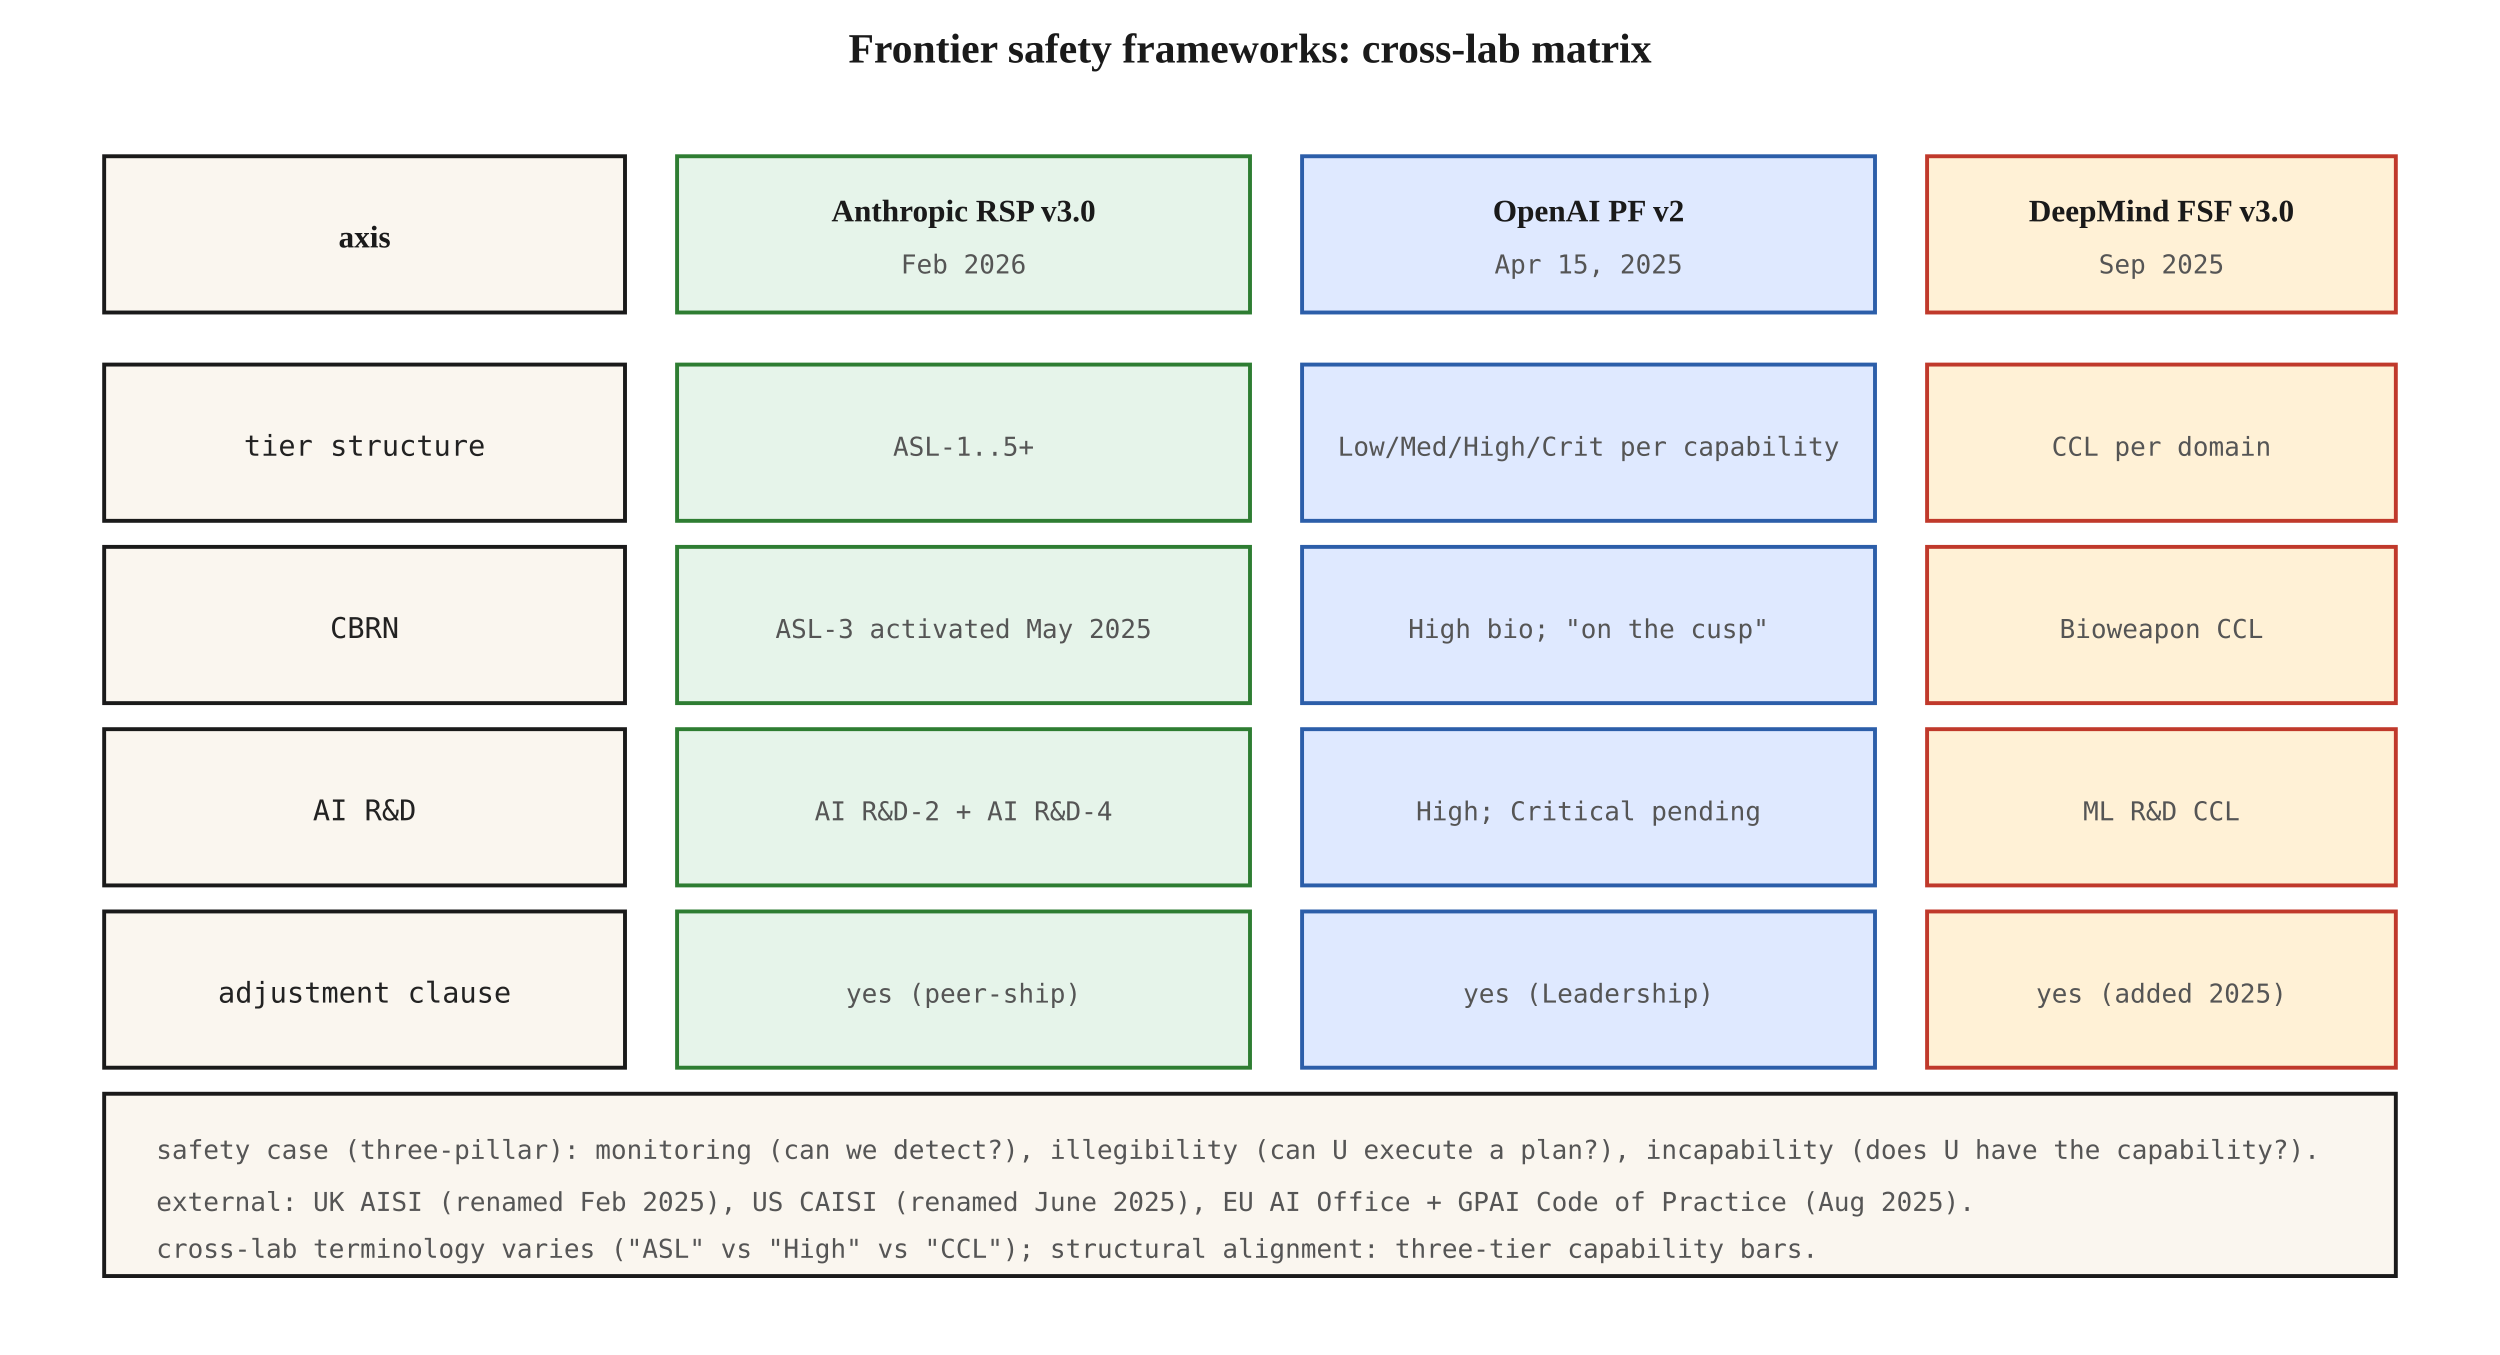
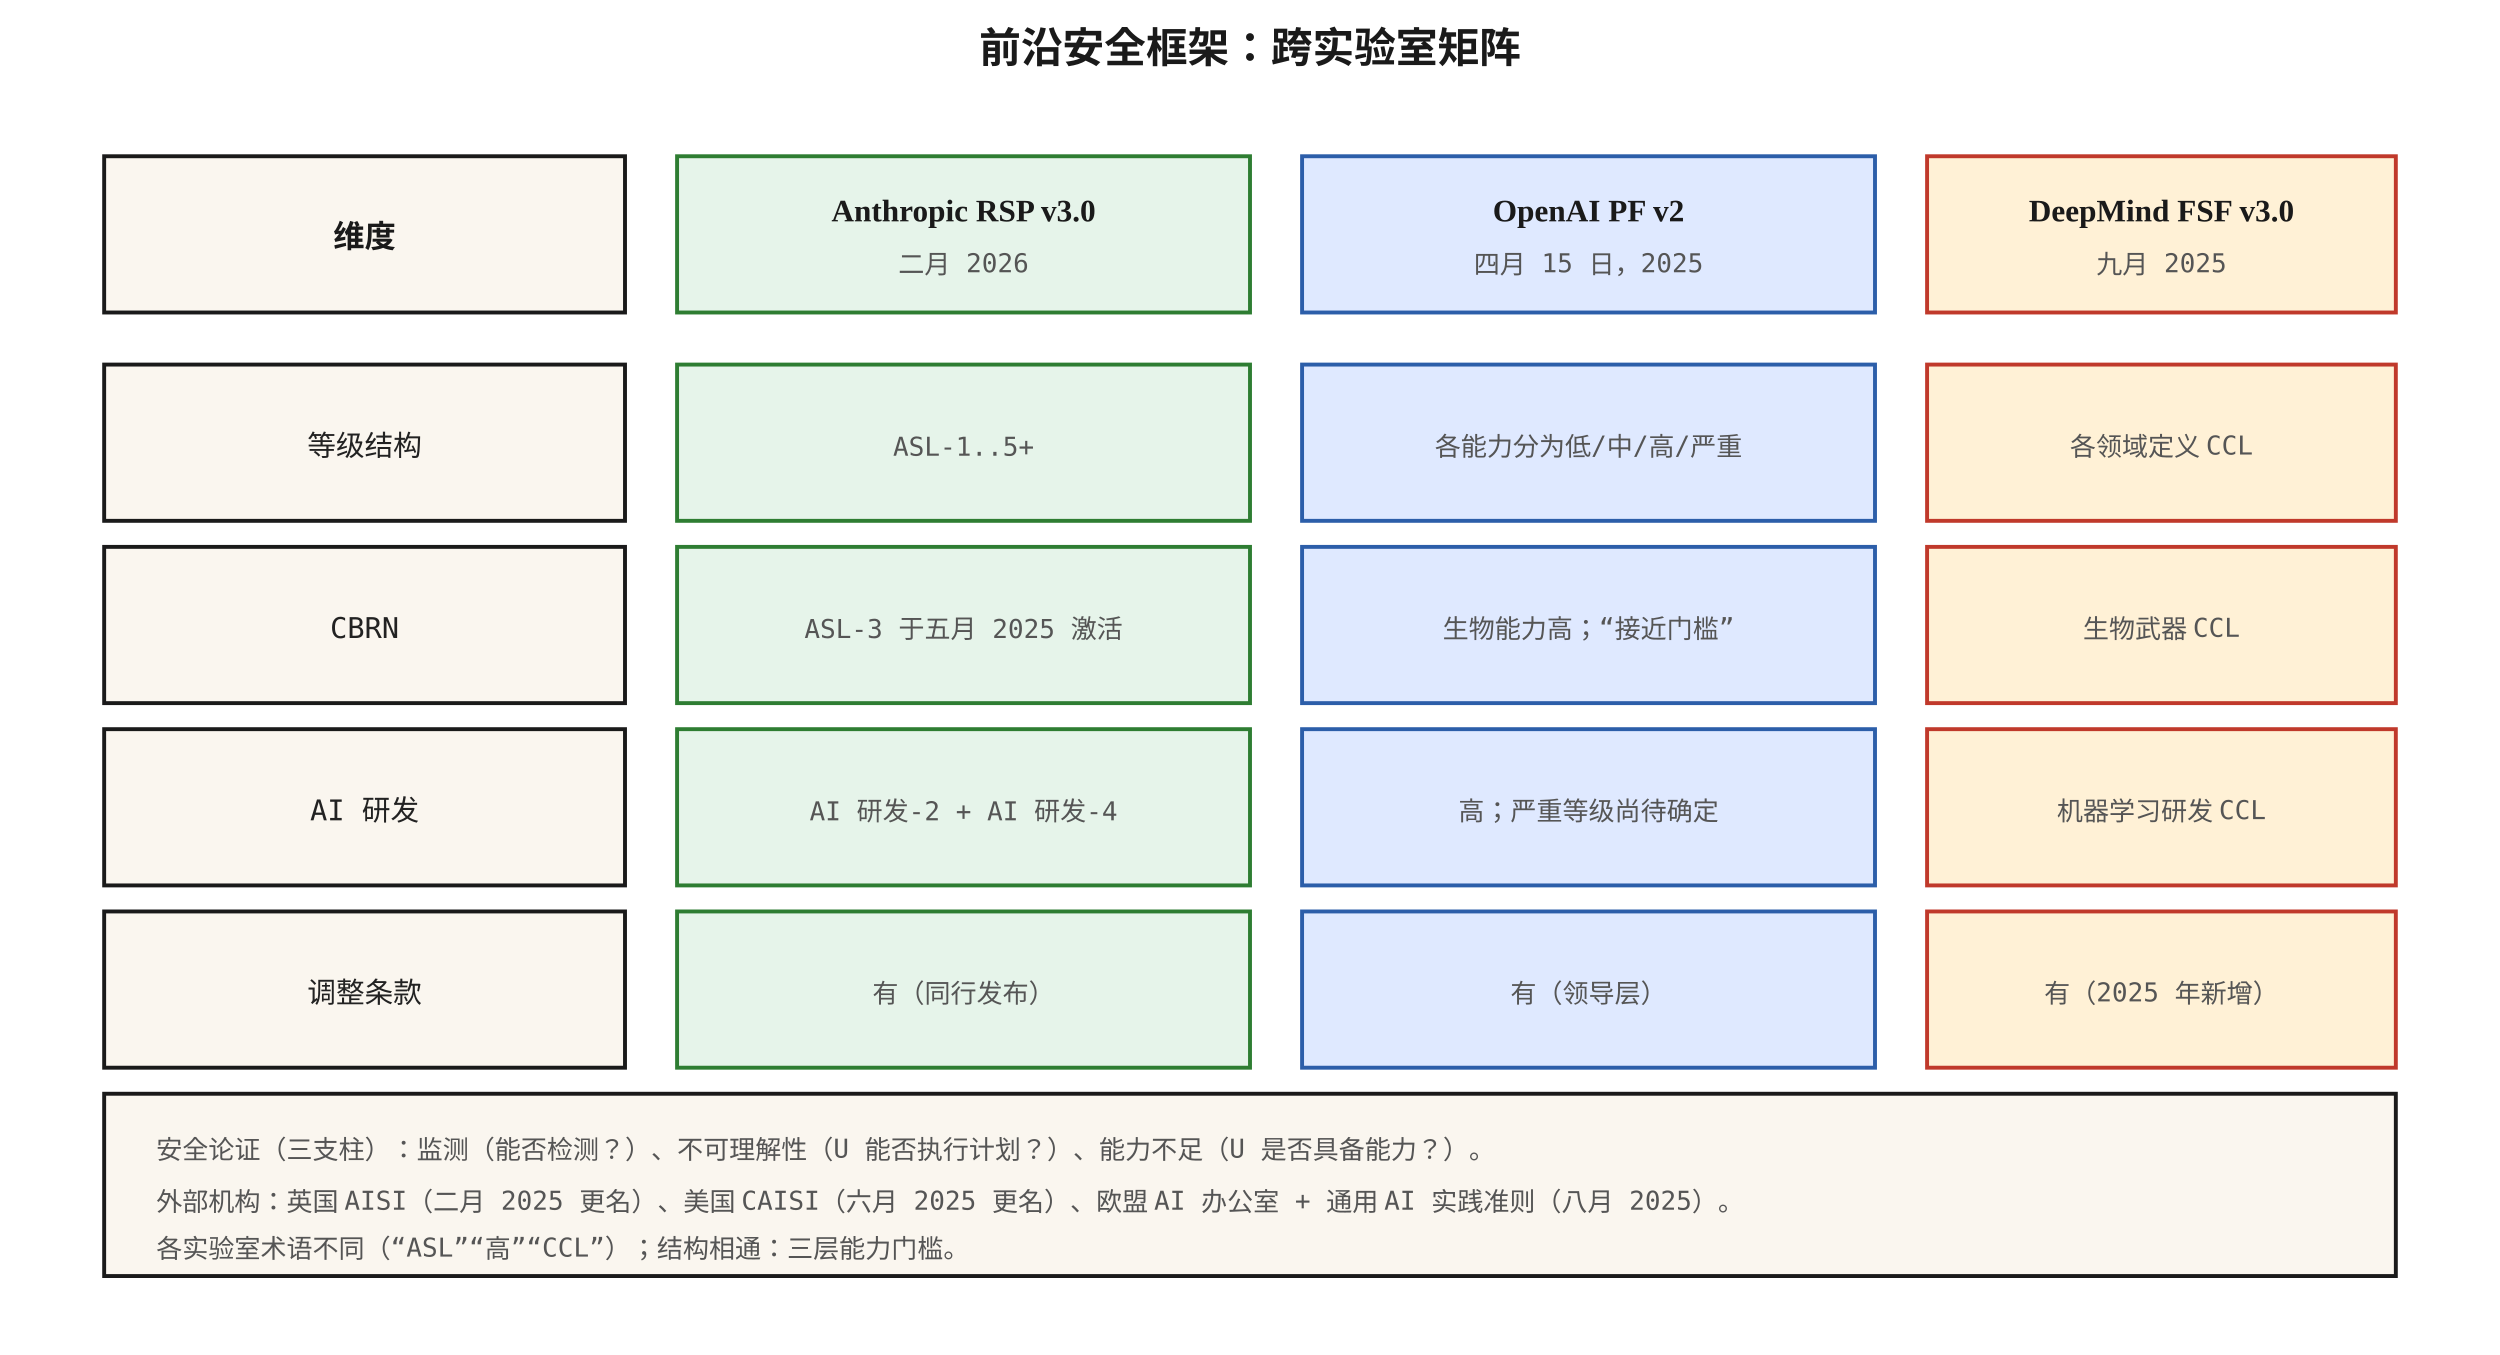
<svg xmlns="http://www.w3.org/2000/svg" viewBox="0 0 960 520" font-family="Georgia, 'Times New Roman', serif">
  <defs>
    <style>
      .box { fill: #faf6ef; stroke: #1a1a1a; stroke-width: 1.5; }
      .hot { fill: #fff1d6; stroke: #c0392b; stroke-width: 1.5; }
      .cool { fill: #e6f4ea; stroke: #2e7d32; stroke-width: 1.5; }
      .cold { fill: #dfe9ff; stroke: #2c5ea9; stroke-width: 1.5; }
      .step { font-size: 11px; font-family: 'Menlo', monospace; fill: #222; }
      .small { font-size: 10px; font-family: 'Menlo', monospace; fill: #555; }
      .caption { font-size: 11px; fill: #555; font-style: italic; }
      .title { font-size: 16px; font-weight: 700; fill: #1a1a1a; }
      .head { font-size: 12px; font-weight: 700; fill: #1a1a1a; }
    </style>
  </defs>
-   <text x="480" y="24" text-anchor="middle" class="title">Frontier safety frameworks: cross-lab matrix</text>
+   <text x="480" y="24" text-anchor="middle" class="title">前沿安全框架：跨实验室矩阵</text>
  <rect x="40" y="60" width="200" height="60" class="box" />
-   <text x="140" y="95" text-anchor="middle" class="head">axis</text>
+   <text x="140" y="95" text-anchor="middle" class="head">维度</text>
  <rect x="260" y="60" width="220" height="60" class="cool" />
  <text x="370" y="85" text-anchor="middle" class="head">Anthropic RSP v3.0</text>
-   <text x="370" y="105" text-anchor="middle" class="small">Feb 2026</text>
+   <text x="370" y="105" text-anchor="middle" class="small">二月 2026</text>
  <rect x="500" y="60" width="220" height="60" class="cold" />
  <text x="610" y="85" text-anchor="middle" class="head">OpenAI PF v2</text>
-   <text x="610" y="105" text-anchor="middle" class="small">Apr 15, 2025</text>
+   <text x="610" y="105" text-anchor="middle" class="small">四月 15 日，2025</text>
  <rect x="740" y="60" width="180" height="60" class="hot" />
  <text x="830" y="85" text-anchor="middle" class="head">DeepMind FSF v3.0</text>
-   <text x="830" y="105" text-anchor="middle" class="small">Sep 2025</text>
+   <text x="830" y="105" text-anchor="middle" class="small">九月 2025</text>
  <rect x="40" y="140" width="200" height="60" class="box" />
-   <text x="140" y="175" text-anchor="middle" class="step">tier structure</text>
+   <text x="140" y="175" text-anchor="middle" class="step">等级结构</text>
  <rect x="260" y="140" width="220" height="60" class="cool" />
  <text x="370" y="175" text-anchor="middle" class="small">ASL-1..5+</text>
  <rect x="500" y="140" width="220" height="60" class="cold" />
-   <text x="610" y="175" text-anchor="middle" class="small">Low/Med/High/Crit per capability</text>
+   <text x="610" y="175" text-anchor="middle" class="small">各能力分为低/中/高/严重</text>
  <rect x="740" y="140" width="180" height="60" class="hot" />
-   <text x="830" y="175" text-anchor="middle" class="small">CCL per domain</text>
+   <text x="830" y="175" text-anchor="middle" class="small">各领域定义 CCL</text>
  <rect x="40" y="210" width="200" height="60" class="box" />
  <text x="140" y="245" text-anchor="middle" class="step">CBRN</text>
  <rect x="260" y="210" width="220" height="60" class="cool" />
-   <text x="370" y="245" text-anchor="middle" class="small">ASL-3 activated May 2025</text>
+   <text x="370" y="245" text-anchor="middle" class="small">ASL-3 于五月 2025 激活</text>
  <rect x="500" y="210" width="220" height="60" class="cold" />
-   <text x="610" y="245" text-anchor="middle" class="small">High bio; "on the cusp"</text>
+   <text x="610" y="245" text-anchor="middle" class="small">生物能力高；“接近门槛”</text>
  <rect x="740" y="210" width="180" height="60" class="hot" />
-   <text x="830" y="245" text-anchor="middle" class="small">Bioweapon CCL</text>
+   <text x="830" y="245" text-anchor="middle" class="small">生物武器 CCL</text>
  <rect x="40" y="280" width="200" height="60" class="box" />
-   <text x="140" y="315" text-anchor="middle" class="step">AI R&amp;D</text>
+   <text x="140" y="315" text-anchor="middle" class="step">AI 研发</text>
  <rect x="260" y="280" width="220" height="60" class="cool" />
-   <text x="370" y="315" text-anchor="middle" class="small">AI R&amp;D-2 + AI R&amp;D-4</text>
+   <text x="370" y="315" text-anchor="middle" class="small">AI 研发-2 + AI 研发-4</text>
  <rect x="500" y="280" width="220" height="60" class="cold" />
-   <text x="610" y="315" text-anchor="middle" class="small">High; Critical pending</text>
+   <text x="610" y="315" text-anchor="middle" class="small">高；严重等级尚待确定</text>
  <rect x="740" y="280" width="180" height="60" class="hot" />
-   <text x="830" y="315" text-anchor="middle" class="small">ML R&amp;D CCL</text>
+   <text x="830" y="315" text-anchor="middle" class="small">机器学习研发 CCL</text>
  <rect x="40" y="350" width="200" height="60" class="box" />
-   <text x="140" y="385" text-anchor="middle" class="step">adjustment clause</text>
+   <text x="140" y="385" text-anchor="middle" class="step">调整条款</text>
  <rect x="260" y="350" width="220" height="60" class="cool" />
-   <text x="370" y="385" text-anchor="middle" class="small">yes (peer-ship)</text>
+   <text x="370" y="385" text-anchor="middle" class="small">有（同行发布）</text>
  <rect x="500" y="350" width="220" height="60" class="cold" />
-   <text x="610" y="385" text-anchor="middle" class="small">yes (Leadership)</text>
+   <text x="610" y="385" text-anchor="middle" class="small">有（领导层）</text>
  <rect x="740" y="350" width="180" height="60" class="hot" />
-   <text x="830" y="385" text-anchor="middle" class="small">yes (added 2025)</text>
+   <text x="830" y="385" text-anchor="middle" class="small">有（2025 年新增）</text>
  <rect x="40" y="420" width="880" height="70" class="box" />
-   <text x="60" y="445" class="small">safety case (three-pillar): monitoring (can we detect?), illegibility (can U execute a plan?), incapability (does U have the capability?).</text>
-   <text x="60" y="465" class="small">external: UK AISI (renamed Feb 2025), US CAISI (renamed June 2025), EU AI Office + GPAI Code of Practice (Aug 2025).</text>
-   <text x="60" y="483" class="small">cross-lab terminology varies ("ASL" vs "High" vs "CCL"); structural alignment: three-tier capability bars.</text>
+   <text x="60" y="445" class="small">安全论证（三支柱）：监测（能否检测？）、不可理解性（U 能否执行计划？）、能力不足（U 是否具备能力？）。</text>
+   <text x="60" y="465" class="small">外部机构：英国 AISI（二月 2025 更名）、美国 CAISI（六月 2025 更名）、欧盟 AI 办公室 + 通用 AI 实践准则（八月 2025）。</text>
+   <text x="60" y="483" class="small">各实验室术语不同（“ASL”“高”“CCL”）；结构相通：三层能力门槛。</text>
</svg>
